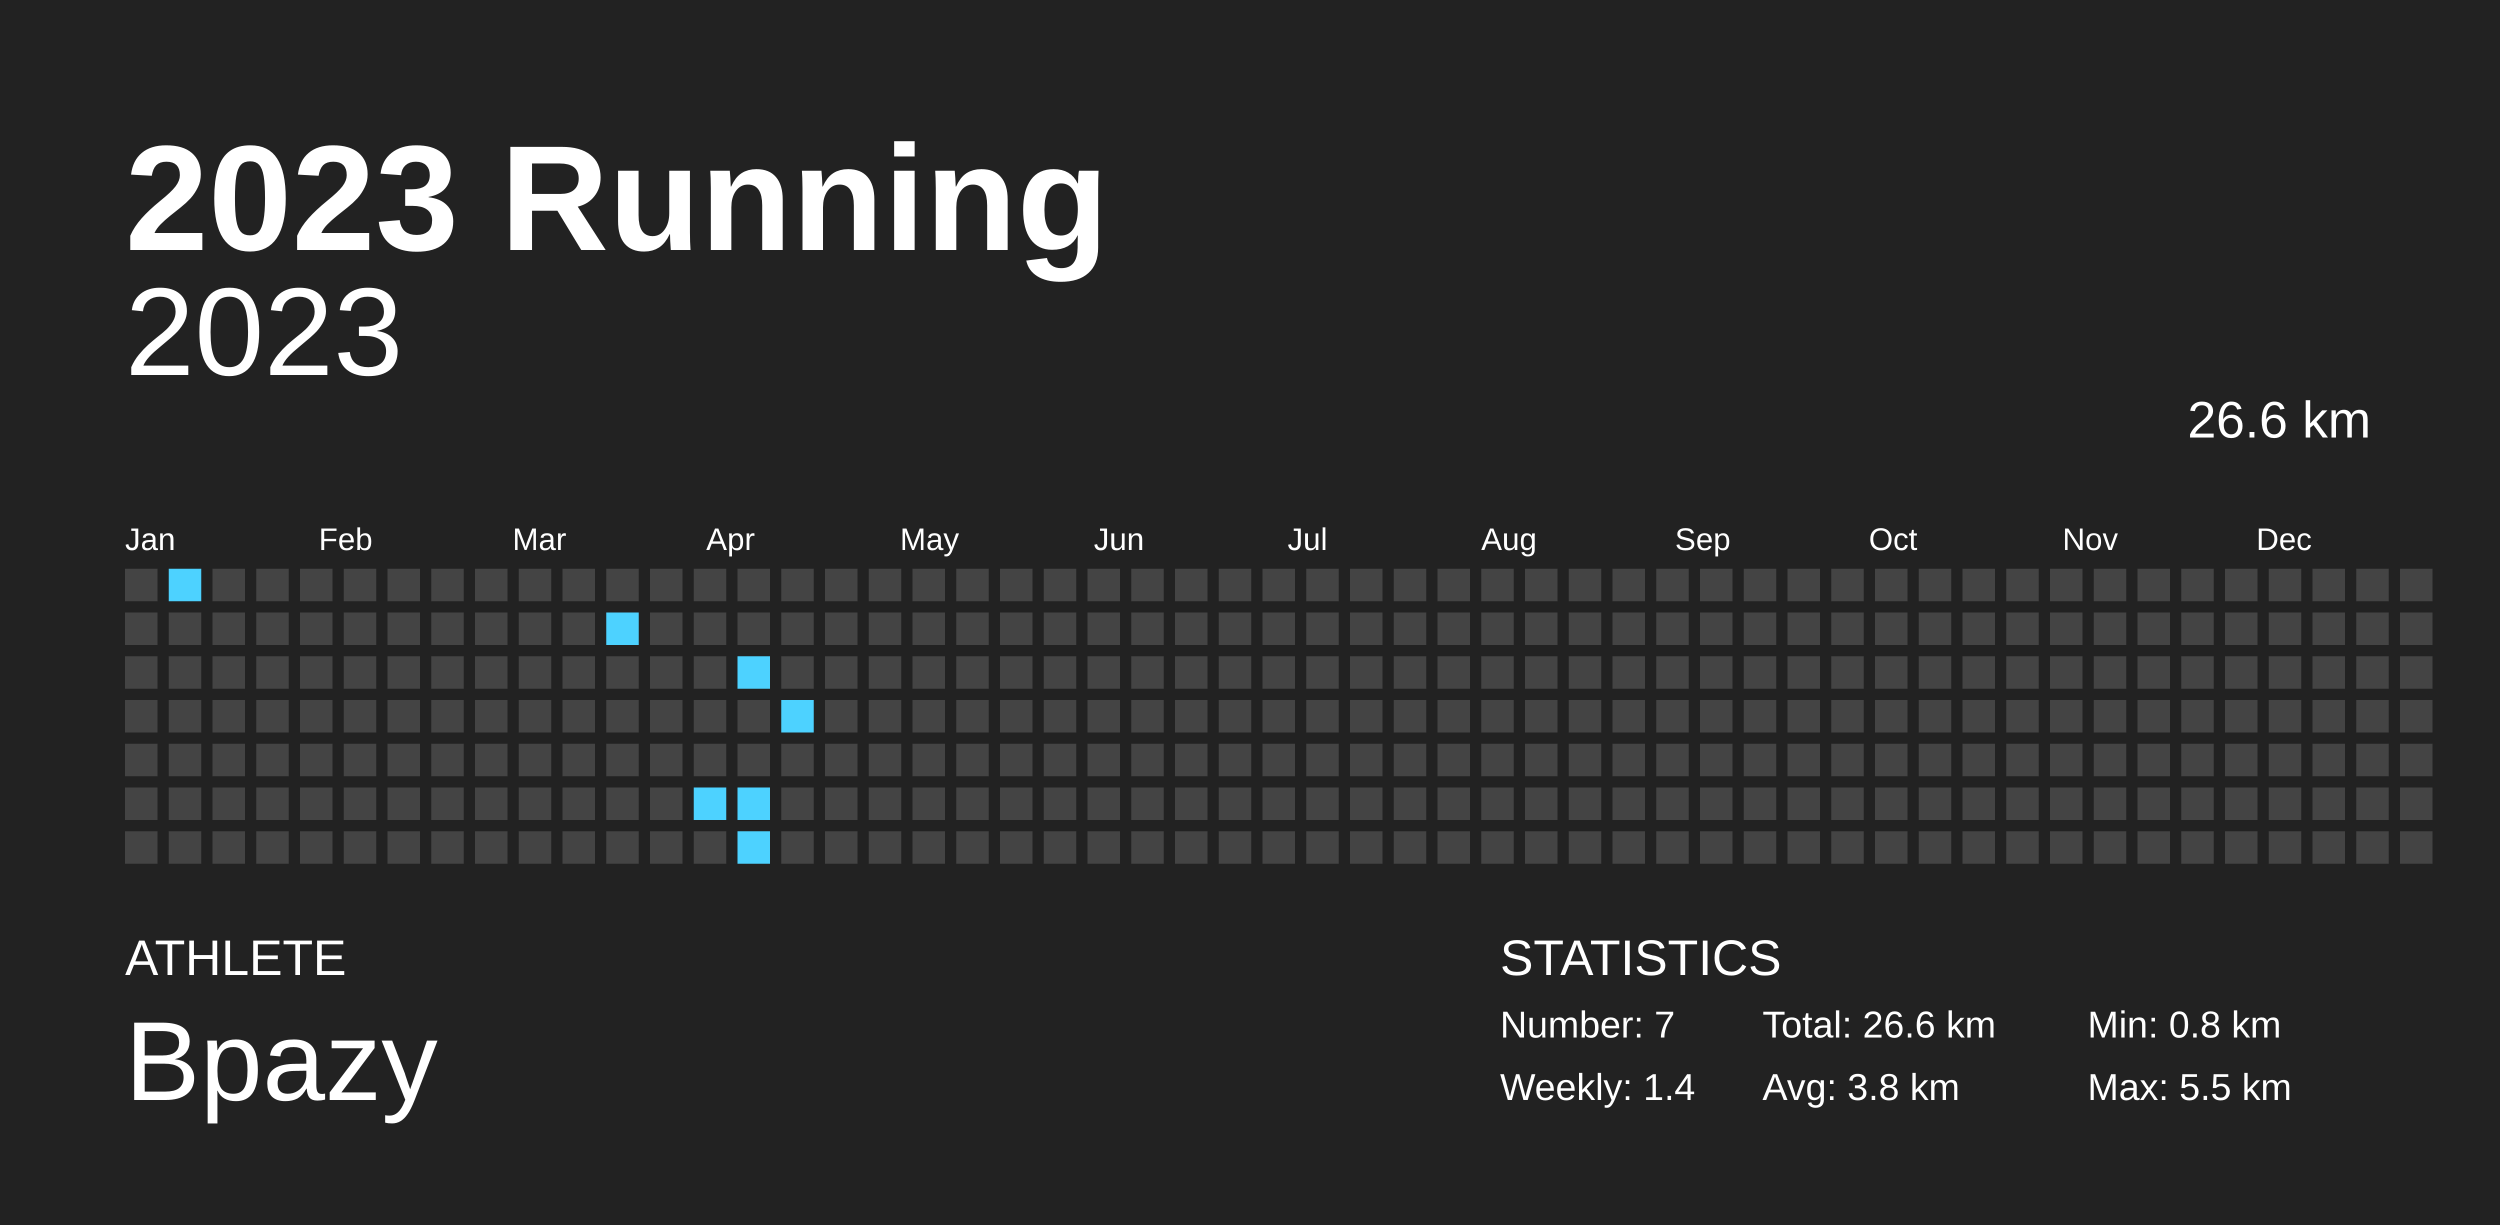
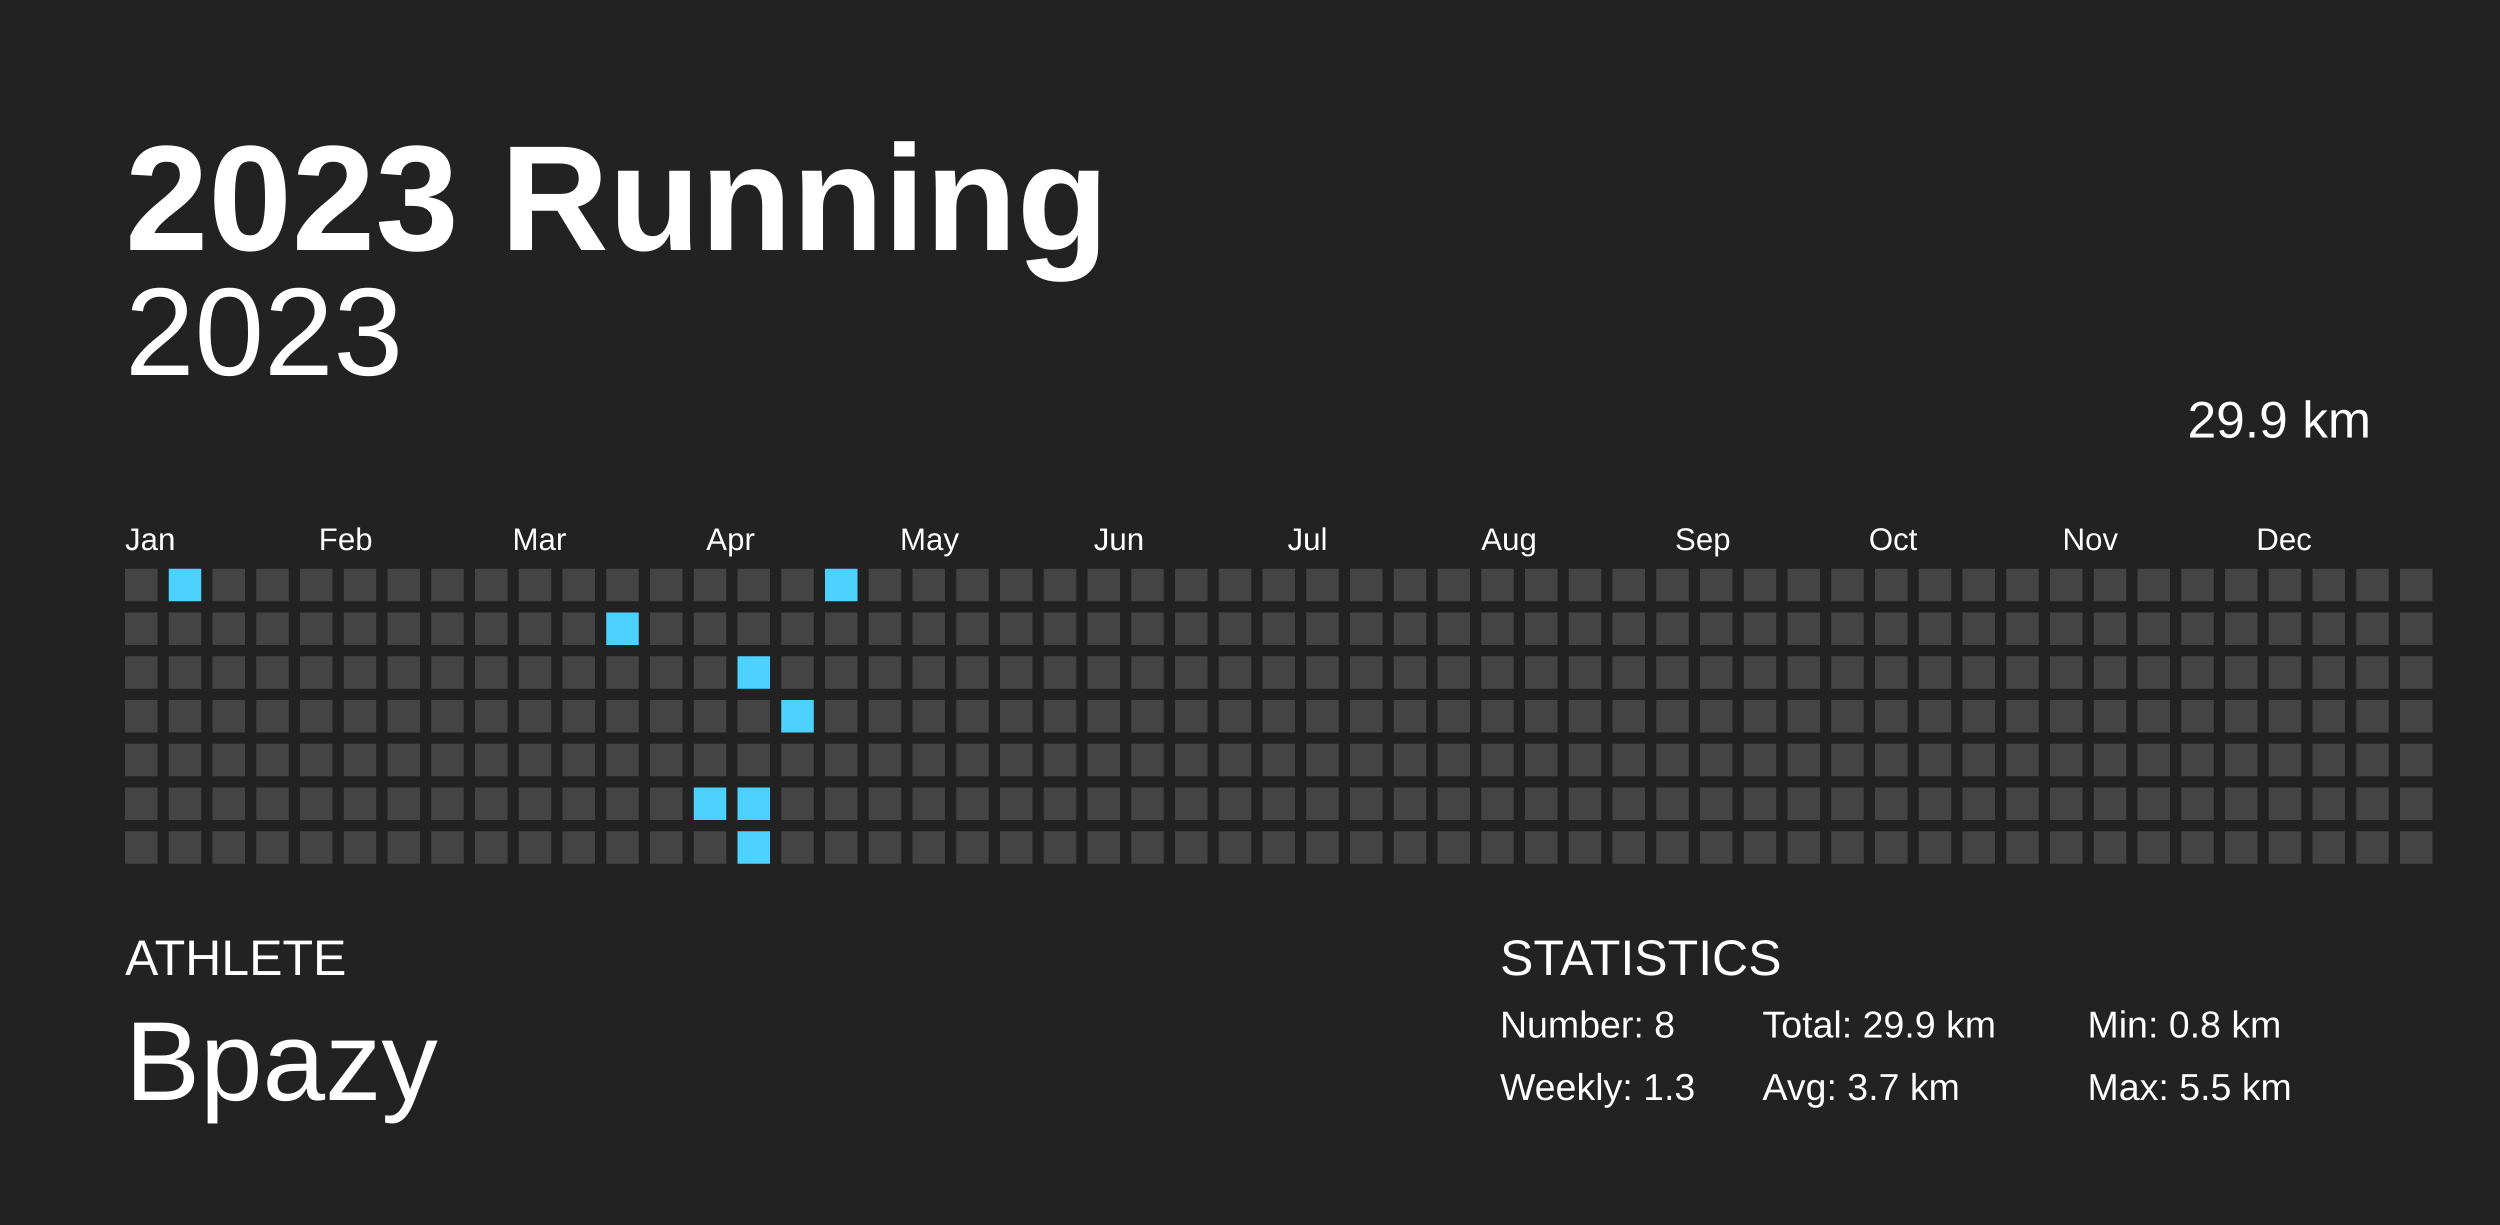
<svg xmlns="http://www.w3.org/2000/svg" baseProfile="full" height="98mm" version="1.1" viewBox="0,0,200,98" width="200mm">
  <defs />
  <rect fill="#222222" height="98" width="200" x="0" y="0" />
  <text fill="#FFFFFF" style="font-size:12px; font-family:Arial; font-weight:bold;" x="10" y="20">2023 Running</text>
  <text fill="#FFFFFF" style="font-size:4px; font-family:Arial" x="10" y="78">ATHLETE</text>
  <text fill="#FFFFFF" style="font-size:9px; font-family:Arial" x="10" y="88">Bpazy</text>
  <text fill="#FFFFFF" style="font-size:4px; font-family:Arial" x="120" y="78">STATISTICS</text>
-   <text fill="#FFFFFF" style="font-size:3px; font-family:Arial" x="120" y="83">Number: 7</text>
-   <text fill="#FFFFFF" style="font-size:3px; font-family:Arial" x="120" y="88">Weekly: 1.4</text>
-   <text fill="#FFFFFF" style="font-size:3px; font-family:Arial" x="141" y="83">Total: 26.6 km</text>
-   <text fill="#FFFFFF" style="font-size:3px; font-family:Arial" x="141" y="88">Avg: 3.8 km</text>
+   <text fill="#FFFFFF" style="font-size:3px; font-family:Arial" x="120" y="83">Number: 8</text>
+   <text fill="#FFFFFF" style="font-size:3px; font-family:Arial" x="120" y="88">Weekly: 1.3</text>
+   <text fill="#FFFFFF" style="font-size:3px; font-family:Arial" x="141" y="83">Total: 29.9 km</text>
+   <text fill="#FFFFFF" style="font-size:3px; font-family:Arial" x="141" y="88">Avg: 3.7 km</text>
  <text fill="#FFFFFF" style="font-size:3px; font-family:Arial" x="167" y="83">Min: 0.8 km</text>
  <text fill="#FFFFFF" style="font-size:3px; font-family:Arial" x="167" y="88">Max: 5.5 km</text>
  <text alignment-baseline="hanging" fill="#FFFFFF" style="font-size:10.0px; font-family:Arial;" x="10" y="30">2023</text>
-   <text alignment-baseline="hanging" fill="#FFFFFF" style="font-size:4.125px; font-family:Arial;" x="175" y="35">26.6 km</text>
+   <text alignment-baseline="hanging" fill="#FFFFFF" style="font-size:4.125px; font-family:Arial;" x="175" y="35">29.9 km</text>
  <text fill="#FFFFFF" style="font-size:2.5px; font-family:Arial" x="10.0" y="44">Jan</text>
  <text fill="#FFFFFF" style="font-size:2.5px; font-family:Arial" x="25.5" y="44">Feb</text>
  <text fill="#FFFFFF" style="font-size:2.5px; font-family:Arial" x="41.0" y="44">Mar</text>
  <text fill="#FFFFFF" style="font-size:2.5px; font-family:Arial" x="56.5" y="44">Apr</text>
  <text fill="#FFFFFF" style="font-size:2.5px; font-family:Arial" x="72.0" y="44">May</text>
  <text fill="#FFFFFF" style="font-size:2.5px; font-family:Arial" x="87.5" y="44">Jun</text>
  <text fill="#FFFFFF" style="font-size:2.5px; font-family:Arial" x="103.0" y="44">Jul</text>
  <text fill="#FFFFFF" style="font-size:2.5px; font-family:Arial" x="118.5" y="44">Aug</text>
  <text fill="#FFFFFF" style="font-size:2.5px; font-family:Arial" x="134.0" y="44">Sep</text>
  <text fill="#FFFFFF" style="font-size:2.5px; font-family:Arial" x="149.5" y="44">Oct</text>
  <text fill="#FFFFFF" style="font-size:2.5px; font-family:Arial" x="165.0" y="44">Nov</text>
  <text fill="#FFFFFF" style="font-size:2.5px; font-family:Arial" x="180.5" y="44">Dec</text>
  <rect fill="#444444" height="2.6" width="2.6" x="10.0" y="45.5" />
  <rect fill="#444444" height="2.6" width="2.6" x="10.0" y="49.0" />
  <rect fill="#444444" height="2.6" width="2.6" x="10.0" y="52.5" />
  <rect fill="#444444" height="2.6" width="2.6" x="10.0" y="56.0" />
  <rect fill="#444444" height="2.6" width="2.6" x="10.0" y="59.5" />
  <rect fill="#444444" height="2.6" width="2.6" x="10.0" y="63.0" />
  <rect fill="#444444" height="2.6" width="2.6" x="10.0" y="66.5" />
  <rect fill="#4dd2ff" height="2.6" width="2.6" x="13.5" y="45.5" />
  <rect fill="#444444" height="2.6" width="2.6" x="13.5" y="49.0" />
  <rect fill="#444444" height="2.6" width="2.6" x="13.5" y="52.5" />
  <rect fill="#444444" height="2.6" width="2.6" x="13.5" y="56.0" />
  <rect fill="#444444" height="2.6" width="2.6" x="13.5" y="59.5" />
  <rect fill="#444444" height="2.6" width="2.6" x="13.5" y="63.0" />
  <rect fill="#444444" height="2.6" width="2.6" x="13.5" y="66.5" />
  <rect fill="#444444" height="2.6" width="2.6" x="17.0" y="45.5" />
  <rect fill="#444444" height="2.6" width="2.6" x="17.0" y="49.0" />
  <rect fill="#444444" height="2.6" width="2.6" x="17.0" y="52.5" />
  <rect fill="#444444" height="2.6" width="2.6" x="17.0" y="56.0" />
  <rect fill="#444444" height="2.6" width="2.6" x="17.0" y="59.5" />
  <rect fill="#444444" height="2.6" width="2.6" x="17.0" y="63.0" />
  <rect fill="#444444" height="2.6" width="2.6" x="17.0" y="66.5" />
  <rect fill="#444444" height="2.6" width="2.6" x="20.5" y="45.5" />
  <rect fill="#444444" height="2.6" width="2.6" x="20.5" y="49.0" />
  <rect fill="#444444" height="2.6" width="2.6" x="20.5" y="52.5" />
  <rect fill="#444444" height="2.6" width="2.6" x="20.5" y="56.0" />
  <rect fill="#444444" height="2.6" width="2.6" x="20.5" y="59.5" />
  <rect fill="#444444" height="2.6" width="2.6" x="20.5" y="63.0" />
  <rect fill="#444444" height="2.6" width="2.6" x="20.5" y="66.5" />
  <rect fill="#444444" height="2.6" width="2.6" x="24.0" y="45.5" />
  <rect fill="#444444" height="2.6" width="2.6" x="24.0" y="49.0" />
  <rect fill="#444444" height="2.6" width="2.6" x="24.0" y="52.5" />
  <rect fill="#444444" height="2.6" width="2.6" x="24.0" y="56.0" />
  <rect fill="#444444" height="2.6" width="2.6" x="24.0" y="59.5" />
  <rect fill="#444444" height="2.6" width="2.6" x="24.0" y="63.0" />
  <rect fill="#444444" height="2.6" width="2.6" x="24.0" y="66.5" />
  <rect fill="#444444" height="2.6" width="2.6" x="27.5" y="45.5" />
  <rect fill="#444444" height="2.6" width="2.6" x="27.5" y="49.0" />
  <rect fill="#444444" height="2.6" width="2.6" x="27.5" y="52.5" />
  <rect fill="#444444" height="2.6" width="2.6" x="27.5" y="56.0" />
  <rect fill="#444444" height="2.6" width="2.6" x="27.5" y="59.5" />
  <rect fill="#444444" height="2.6" width="2.6" x="27.5" y="63.0" />
  <rect fill="#444444" height="2.6" width="2.6" x="27.5" y="66.5" />
  <rect fill="#444444" height="2.6" width="2.6" x="31.0" y="45.5" />
  <rect fill="#444444" height="2.6" width="2.6" x="31.0" y="49.0" />
  <rect fill="#444444" height="2.6" width="2.6" x="31.0" y="52.5" />
  <rect fill="#444444" height="2.6" width="2.6" x="31.0" y="56.0" />
  <rect fill="#444444" height="2.6" width="2.6" x="31.0" y="59.5" />
  <rect fill="#444444" height="2.6" width="2.6" x="31.0" y="63.0" />
  <rect fill="#444444" height="2.6" width="2.6" x="31.0" y="66.5" />
  <rect fill="#444444" height="2.6" width="2.6" x="34.5" y="45.5" />
  <rect fill="#444444" height="2.6" width="2.6" x="34.5" y="49.0" />
  <rect fill="#444444" height="2.6" width="2.6" x="34.5" y="52.5" />
  <rect fill="#444444" height="2.6" width="2.6" x="34.5" y="56.0" />
  <rect fill="#444444" height="2.6" width="2.6" x="34.5" y="59.5" />
  <rect fill="#444444" height="2.6" width="2.6" x="34.5" y="63.0" />
  <rect fill="#444444" height="2.6" width="2.6" x="34.5" y="66.5" />
  <rect fill="#444444" height="2.6" width="2.6" x="38.0" y="45.5" />
  <rect fill="#444444" height="2.6" width="2.6" x="38.0" y="49.0" />
  <rect fill="#444444" height="2.6" width="2.6" x="38.0" y="52.5" />
  <rect fill="#444444" height="2.6" width="2.6" x="38.0" y="56.0" />
  <rect fill="#444444" height="2.6" width="2.6" x="38.0" y="59.5" />
  <rect fill="#444444" height="2.6" width="2.6" x="38.0" y="63.0" />
  <rect fill="#444444" height="2.6" width="2.6" x="38.0" y="66.5" />
  <rect fill="#444444" height="2.6" width="2.6" x="41.5" y="45.5" />
  <rect fill="#444444" height="2.6" width="2.6" x="41.5" y="49.0" />
  <rect fill="#444444" height="2.6" width="2.6" x="41.5" y="52.5" />
  <rect fill="#444444" height="2.6" width="2.6" x="41.5" y="56.0" />
  <rect fill="#444444" height="2.6" width="2.6" x="41.5" y="59.5" />
  <rect fill="#444444" height="2.6" width="2.6" x="41.5" y="63.0" />
  <rect fill="#444444" height="2.6" width="2.6" x="41.5" y="66.5" />
  <rect fill="#444444" height="2.6" width="2.6" x="45.0" y="45.5" />
  <rect fill="#444444" height="2.6" width="2.6" x="45.0" y="49.0" />
  <rect fill="#444444" height="2.6" width="2.6" x="45.0" y="52.5" />
  <rect fill="#444444" height="2.6" width="2.6" x="45.0" y="56.0" />
  <rect fill="#444444" height="2.6" width="2.6" x="45.0" y="59.5" />
  <rect fill="#444444" height="2.6" width="2.6" x="45.0" y="63.0" />
  <rect fill="#444444" height="2.6" width="2.6" x="45.0" y="66.5" />
  <rect fill="#444444" height="2.6" width="2.6" x="48.5" y="45.5" />
  <rect fill="#4dd2ff" height="2.6" width="2.6" x="48.5" y="49.0" />
  <rect fill="#444444" height="2.6" width="2.6" x="48.5" y="52.5" />
  <rect fill="#444444" height="2.6" width="2.6" x="48.5" y="56.0" />
  <rect fill="#444444" height="2.6" width="2.6" x="48.5" y="59.5" />
  <rect fill="#444444" height="2.6" width="2.6" x="48.5" y="63.0" />
  <rect fill="#444444" height="2.6" width="2.6" x="48.5" y="66.5" />
  <rect fill="#444444" height="2.6" width="2.6" x="52.0" y="45.5" />
  <rect fill="#444444" height="2.6" width="2.6" x="52.0" y="49.0" />
  <rect fill="#444444" height="2.6" width="2.6" x="52.0" y="52.5" />
  <rect fill="#444444" height="2.6" width="2.6" x="52.0" y="56.0" />
  <rect fill="#444444" height="2.6" width="2.6" x="52.0" y="59.5" />
  <rect fill="#444444" height="2.6" width="2.6" x="52.0" y="63.0" />
  <rect fill="#444444" height="2.6" width="2.6" x="52.0" y="66.5" />
  <rect fill="#444444" height="2.6" width="2.6" x="55.5" y="45.5" />
  <rect fill="#444444" height="2.6" width="2.6" x="55.5" y="49.0" />
  <rect fill="#444444" height="2.6" width="2.6" x="55.5" y="52.5" />
  <rect fill="#444444" height="2.6" width="2.6" x="55.5" y="56.0" />
  <rect fill="#444444" height="2.6" width="2.6" x="55.5" y="59.5" />
  <rect fill="#4dd2ff" height="2.6" width="2.6" x="55.5" y="63.0" />
  <rect fill="#444444" height="2.6" width="2.6" x="55.5" y="66.5" />
  <rect fill="#444444" height="2.6" width="2.6" x="59.0" y="45.5" />
  <rect fill="#444444" height="2.6" width="2.6" x="59.0" y="49.0" />
  <rect fill="#4dd2ff" height="2.6" width="2.6" x="59.0" y="52.5" />
  <rect fill="#444444" height="2.6" width="2.6" x="59.0" y="56.0" />
  <rect fill="#444444" height="2.6" width="2.6" x="59.0" y="59.5" />
  <rect fill="#4dd2ff" height="2.6" width="2.6" x="59.0" y="63.0" />
  <rect fill="#4dd2ff" height="2.6" width="2.6" x="59.0" y="66.5" />
  <rect fill="#444444" height="2.6" width="2.6" x="62.5" y="45.5" />
  <rect fill="#444444" height="2.6" width="2.6" x="62.5" y="49.0" />
  <rect fill="#444444" height="2.6" width="2.6" x="62.5" y="52.5" />
  <rect fill="#4dd2ff" height="2.6" width="2.6" x="62.5" y="56.0" />
  <rect fill="#444444" height="2.6" width="2.6" x="62.5" y="59.5" />
  <rect fill="#444444" height="2.6" width="2.6" x="62.5" y="63.0" />
  <rect fill="#444444" height="2.6" width="2.6" x="62.5" y="66.5" />
-   <rect fill="#444444" height="2.6" width="2.6" x="66.0" y="45.5" />
+   <rect fill="#4dd2ff" height="2.6" width="2.6" x="66.0" y="45.5" />
  <rect fill="#444444" height="2.6" width="2.6" x="66.0" y="49.0" />
  <rect fill="#444444" height="2.6" width="2.6" x="66.0" y="52.5" />
  <rect fill="#444444" height="2.6" width="2.6" x="66.0" y="56.0" />
  <rect fill="#444444" height="2.6" width="2.6" x="66.0" y="59.5" />
  <rect fill="#444444" height="2.6" width="2.6" x="66.0" y="63.0" />
  <rect fill="#444444" height="2.6" width="2.6" x="66.0" y="66.5" />
  <rect fill="#444444" height="2.6" width="2.6" x="69.5" y="45.5" />
  <rect fill="#444444" height="2.6" width="2.6" x="69.5" y="49.0" />
  <rect fill="#444444" height="2.6" width="2.6" x="69.5" y="52.5" />
  <rect fill="#444444" height="2.6" width="2.6" x="69.5" y="56.0" />
  <rect fill="#444444" height="2.6" width="2.6" x="69.5" y="59.5" />
  <rect fill="#444444" height="2.6" width="2.6" x="69.5" y="63.0" />
  <rect fill="#444444" height="2.6" width="2.6" x="69.5" y="66.5" />
  <rect fill="#444444" height="2.6" width="2.6" x="73.0" y="45.5" />
  <rect fill="#444444" height="2.6" width="2.6" x="73.0" y="49.0" />
  <rect fill="#444444" height="2.6" width="2.6" x="73.0" y="52.5" />
  <rect fill="#444444" height="2.6" width="2.6" x="73.0" y="56.0" />
  <rect fill="#444444" height="2.6" width="2.6" x="73.0" y="59.5" />
  <rect fill="#444444" height="2.6" width="2.6" x="73.0" y="63.0" />
  <rect fill="#444444" height="2.6" width="2.6" x="73.0" y="66.5" />
  <rect fill="#444444" height="2.6" width="2.6" x="76.5" y="45.5" />
  <rect fill="#444444" height="2.6" width="2.6" x="76.5" y="49.0" />
  <rect fill="#444444" height="2.6" width="2.6" x="76.5" y="52.5" />
  <rect fill="#444444" height="2.6" width="2.6" x="76.5" y="56.0" />
  <rect fill="#444444" height="2.6" width="2.6" x="76.5" y="59.5" />
  <rect fill="#444444" height="2.6" width="2.6" x="76.5" y="63.0" />
  <rect fill="#444444" height="2.6" width="2.6" x="76.5" y="66.5" />
  <rect fill="#444444" height="2.6" width="2.6" x="80.0" y="45.5" />
  <rect fill="#444444" height="2.6" width="2.6" x="80.0" y="49.0" />
  <rect fill="#444444" height="2.6" width="2.6" x="80.0" y="52.5" />
  <rect fill="#444444" height="2.6" width="2.6" x="80.0" y="56.0" />
  <rect fill="#444444" height="2.6" width="2.6" x="80.0" y="59.5" />
  <rect fill="#444444" height="2.6" width="2.6" x="80.0" y="63.0" />
  <rect fill="#444444" height="2.6" width="2.6" x="80.0" y="66.5" />
  <rect fill="#444444" height="2.6" width="2.6" x="83.5" y="45.5" />
  <rect fill="#444444" height="2.6" width="2.6" x="83.5" y="49.0" />
  <rect fill="#444444" height="2.6" width="2.6" x="83.5" y="52.5" />
  <rect fill="#444444" height="2.6" width="2.6" x="83.5" y="56.0" />
  <rect fill="#444444" height="2.6" width="2.6" x="83.5" y="59.5" />
  <rect fill="#444444" height="2.6" width="2.6" x="83.5" y="63.0" />
  <rect fill="#444444" height="2.6" width="2.6" x="83.5" y="66.5" />
  <rect fill="#444444" height="2.6" width="2.6" x="87.0" y="45.5" />
  <rect fill="#444444" height="2.6" width="2.6" x="87.0" y="49.0" />
  <rect fill="#444444" height="2.6" width="2.6" x="87.0" y="52.5" />
  <rect fill="#444444" height="2.6" width="2.6" x="87.0" y="56.0" />
  <rect fill="#444444" height="2.6" width="2.6" x="87.0" y="59.5" />
  <rect fill="#444444" height="2.6" width="2.6" x="87.0" y="63.0" />
  <rect fill="#444444" height="2.6" width="2.6" x="87.0" y="66.5" />
  <rect fill="#444444" height="2.6" width="2.6" x="90.5" y="45.5" />
  <rect fill="#444444" height="2.6" width="2.6" x="90.5" y="49.0" />
  <rect fill="#444444" height="2.6" width="2.6" x="90.5" y="52.5" />
  <rect fill="#444444" height="2.6" width="2.6" x="90.5" y="56.0" />
  <rect fill="#444444" height="2.6" width="2.6" x="90.5" y="59.5" />
  <rect fill="#444444" height="2.6" width="2.6" x="90.5" y="63.0" />
  <rect fill="#444444" height="2.6" width="2.6" x="90.5" y="66.5" />
  <rect fill="#444444" height="2.6" width="2.6" x="94.0" y="45.5" />
  <rect fill="#444444" height="2.6" width="2.6" x="94.0" y="49.0" />
  <rect fill="#444444" height="2.6" width="2.6" x="94.0" y="52.5" />
  <rect fill="#444444" height="2.6" width="2.6" x="94.0" y="56.0" />
  <rect fill="#444444" height="2.6" width="2.6" x="94.0" y="59.5" />
  <rect fill="#444444" height="2.6" width="2.6" x="94.0" y="63.0" />
  <rect fill="#444444" height="2.6" width="2.6" x="94.0" y="66.5" />
  <rect fill="#444444" height="2.6" width="2.6" x="97.5" y="45.5" />
  <rect fill="#444444" height="2.6" width="2.6" x="97.5" y="49.0" />
  <rect fill="#444444" height="2.6" width="2.6" x="97.5" y="52.5" />
  <rect fill="#444444" height="2.6" width="2.6" x="97.5" y="56.0" />
  <rect fill="#444444" height="2.6" width="2.6" x="97.5" y="59.5" />
  <rect fill="#444444" height="2.6" width="2.6" x="97.5" y="63.0" />
  <rect fill="#444444" height="2.6" width="2.6" x="97.5" y="66.5" />
  <rect fill="#444444" height="2.6" width="2.6" x="101.0" y="45.5" />
  <rect fill="#444444" height="2.6" width="2.6" x="101.0" y="49.0" />
  <rect fill="#444444" height="2.6" width="2.6" x="101.0" y="52.5" />
  <rect fill="#444444" height="2.6" width="2.6" x="101.0" y="56.0" />
  <rect fill="#444444" height="2.6" width="2.6" x="101.0" y="59.5" />
  <rect fill="#444444" height="2.6" width="2.6" x="101.0" y="63.0" />
  <rect fill="#444444" height="2.6" width="2.6" x="101.0" y="66.5" />
  <rect fill="#444444" height="2.6" width="2.6" x="104.5" y="45.5" />
  <rect fill="#444444" height="2.6" width="2.6" x="104.5" y="49.0" />
  <rect fill="#444444" height="2.6" width="2.6" x="104.5" y="52.5" />
  <rect fill="#444444" height="2.6" width="2.6" x="104.5" y="56.0" />
  <rect fill="#444444" height="2.6" width="2.6" x="104.5" y="59.5" />
  <rect fill="#444444" height="2.6" width="2.6" x="104.5" y="63.0" />
  <rect fill="#444444" height="2.6" width="2.6" x="104.5" y="66.5" />
  <rect fill="#444444" height="2.6" width="2.6" x="108.0" y="45.5" />
  <rect fill="#444444" height="2.6" width="2.6" x="108.0" y="49.0" />
  <rect fill="#444444" height="2.6" width="2.6" x="108.0" y="52.5" />
  <rect fill="#444444" height="2.6" width="2.6" x="108.0" y="56.0" />
  <rect fill="#444444" height="2.6" width="2.6" x="108.0" y="59.5" />
  <rect fill="#444444" height="2.6" width="2.6" x="108.0" y="63.0" />
  <rect fill="#444444" height="2.6" width="2.6" x="108.0" y="66.5" />
  <rect fill="#444444" height="2.6" width="2.6" x="111.5" y="45.5" />
  <rect fill="#444444" height="2.6" width="2.6" x="111.5" y="49.0" />
  <rect fill="#444444" height="2.6" width="2.6" x="111.5" y="52.5" />
  <rect fill="#444444" height="2.6" width="2.6" x="111.5" y="56.0" />
  <rect fill="#444444" height="2.6" width="2.6" x="111.5" y="59.5" />
  <rect fill="#444444" height="2.6" width="2.6" x="111.5" y="63.0" />
  <rect fill="#444444" height="2.6" width="2.6" x="111.5" y="66.5" />
  <rect fill="#444444" height="2.6" width="2.6" x="115.0" y="45.5" />
  <rect fill="#444444" height="2.6" width="2.6" x="115.0" y="49.0" />
  <rect fill="#444444" height="2.6" width="2.6" x="115.0" y="52.5" />
  <rect fill="#444444" height="2.6" width="2.6" x="115.0" y="56.0" />
  <rect fill="#444444" height="2.6" width="2.6" x="115.0" y="59.5" />
  <rect fill="#444444" height="2.6" width="2.6" x="115.0" y="63.0" />
  <rect fill="#444444" height="2.6" width="2.6" x="115.0" y="66.5" />
  <rect fill="#444444" height="2.6" width="2.6" x="118.5" y="45.5" />
  <rect fill="#444444" height="2.6" width="2.6" x="118.5" y="49.0" />
  <rect fill="#444444" height="2.6" width="2.6" x="118.5" y="52.5" />
  <rect fill="#444444" height="2.6" width="2.6" x="118.5" y="56.0" />
  <rect fill="#444444" height="2.6" width="2.6" x="118.5" y="59.5" />
  <rect fill="#444444" height="2.6" width="2.6" x="118.5" y="63.0" />
  <rect fill="#444444" height="2.6" width="2.6" x="118.5" y="66.5" />
  <rect fill="#444444" height="2.6" width="2.6" x="122.0" y="45.5" />
  <rect fill="#444444" height="2.6" width="2.6" x="122.0" y="49.0" />
  <rect fill="#444444" height="2.6" width="2.6" x="122.0" y="52.5" />
  <rect fill="#444444" height="2.6" width="2.6" x="122.0" y="56.0" />
  <rect fill="#444444" height="2.6" width="2.6" x="122.0" y="59.5" />
  <rect fill="#444444" height="2.6" width="2.6" x="122.0" y="63.0" />
  <rect fill="#444444" height="2.6" width="2.6" x="122.0" y="66.5" />
  <rect fill="#444444" height="2.6" width="2.6" x="125.5" y="45.5" />
  <rect fill="#444444" height="2.6" width="2.6" x="125.5" y="49.0" />
  <rect fill="#444444" height="2.6" width="2.6" x="125.5" y="52.5" />
  <rect fill="#444444" height="2.6" width="2.6" x="125.5" y="56.0" />
  <rect fill="#444444" height="2.6" width="2.6" x="125.5" y="59.5" />
  <rect fill="#444444" height="2.6" width="2.6" x="125.5" y="63.0" />
  <rect fill="#444444" height="2.6" width="2.6" x="125.5" y="66.5" />
  <rect fill="#444444" height="2.6" width="2.6" x="129.0" y="45.5" />
  <rect fill="#444444" height="2.6" width="2.6" x="129.0" y="49.0" />
  <rect fill="#444444" height="2.6" width="2.6" x="129.0" y="52.5" />
  <rect fill="#444444" height="2.6" width="2.6" x="129.0" y="56.0" />
  <rect fill="#444444" height="2.6" width="2.6" x="129.0" y="59.5" />
  <rect fill="#444444" height="2.6" width="2.6" x="129.0" y="63.0" />
  <rect fill="#444444" height="2.6" width="2.6" x="129.0" y="66.5" />
  <rect fill="#444444" height="2.6" width="2.6" x="132.5" y="45.5" />
  <rect fill="#444444" height="2.6" width="2.6" x="132.5" y="49.0" />
  <rect fill="#444444" height="2.6" width="2.6" x="132.5" y="52.5" />
  <rect fill="#444444" height="2.6" width="2.6" x="132.5" y="56.0" />
  <rect fill="#444444" height="2.6" width="2.6" x="132.5" y="59.5" />
  <rect fill="#444444" height="2.6" width="2.6" x="132.5" y="63.0" />
  <rect fill="#444444" height="2.6" width="2.6" x="132.5" y="66.5" />
  <rect fill="#444444" height="2.6" width="2.6" x="136.0" y="45.5" />
  <rect fill="#444444" height="2.6" width="2.6" x="136.0" y="49.0" />
  <rect fill="#444444" height="2.6" width="2.6" x="136.0" y="52.5" />
  <rect fill="#444444" height="2.6" width="2.6" x="136.0" y="56.0" />
  <rect fill="#444444" height="2.6" width="2.6" x="136.0" y="59.5" />
  <rect fill="#444444" height="2.6" width="2.6" x="136.0" y="63.0" />
  <rect fill="#444444" height="2.6" width="2.6" x="136.0" y="66.5" />
  <rect fill="#444444" height="2.6" width="2.6" x="139.5" y="45.5" />
  <rect fill="#444444" height="2.6" width="2.6" x="139.5" y="49.0" />
  <rect fill="#444444" height="2.6" width="2.6" x="139.5" y="52.5" />
  <rect fill="#444444" height="2.6" width="2.6" x="139.5" y="56.0" />
  <rect fill="#444444" height="2.6" width="2.6" x="139.5" y="59.5" />
  <rect fill="#444444" height="2.6" width="2.6" x="139.5" y="63.0" />
  <rect fill="#444444" height="2.6" width="2.6" x="139.5" y="66.5" />
  <rect fill="#444444" height="2.6" width="2.6" x="143.0" y="45.5" />
  <rect fill="#444444" height="2.6" width="2.6" x="143.0" y="49.0" />
  <rect fill="#444444" height="2.6" width="2.6" x="143.0" y="52.5" />
  <rect fill="#444444" height="2.6" width="2.6" x="143.0" y="56.0" />
  <rect fill="#444444" height="2.6" width="2.6" x="143.0" y="59.5" />
  <rect fill="#444444" height="2.6" width="2.6" x="143.0" y="63.0" />
  <rect fill="#444444" height="2.6" width="2.6" x="143.0" y="66.5" />
  <rect fill="#444444" height="2.6" width="2.6" x="146.5" y="45.5" />
  <rect fill="#444444" height="2.6" width="2.6" x="146.5" y="49.0" />
  <rect fill="#444444" height="2.6" width="2.6" x="146.5" y="52.5" />
  <rect fill="#444444" height="2.6" width="2.6" x="146.5" y="56.0" />
  <rect fill="#444444" height="2.6" width="2.6" x="146.5" y="59.5" />
  <rect fill="#444444" height="2.6" width="2.6" x="146.5" y="63.0" />
  <rect fill="#444444" height="2.6" width="2.6" x="146.5" y="66.5" />
  <rect fill="#444444" height="2.6" width="2.6" x="150.0" y="45.5" />
  <rect fill="#444444" height="2.6" width="2.6" x="150.0" y="49.0" />
  <rect fill="#444444" height="2.6" width="2.6" x="150.0" y="52.5" />
  <rect fill="#444444" height="2.6" width="2.6" x="150.0" y="56.0" />
  <rect fill="#444444" height="2.6" width="2.6" x="150.0" y="59.5" />
  <rect fill="#444444" height="2.6" width="2.6" x="150.0" y="63.0" />
  <rect fill="#444444" height="2.6" width="2.6" x="150.0" y="66.5" />
  <rect fill="#444444" height="2.6" width="2.6" x="153.5" y="45.5" />
  <rect fill="#444444" height="2.6" width="2.6" x="153.5" y="49.0" />
  <rect fill="#444444" height="2.6" width="2.6" x="153.5" y="52.5" />
  <rect fill="#444444" height="2.6" width="2.6" x="153.5" y="56.0" />
  <rect fill="#444444" height="2.6" width="2.6" x="153.5" y="59.5" />
  <rect fill="#444444" height="2.6" width="2.6" x="153.5" y="63.0" />
  <rect fill="#444444" height="2.6" width="2.6" x="153.5" y="66.5" />
  <rect fill="#444444" height="2.6" width="2.6" x="157.0" y="45.5" />
  <rect fill="#444444" height="2.6" width="2.6" x="157.0" y="49.0" />
  <rect fill="#444444" height="2.6" width="2.6" x="157.0" y="52.5" />
  <rect fill="#444444" height="2.6" width="2.6" x="157.0" y="56.0" />
  <rect fill="#444444" height="2.6" width="2.6" x="157.0" y="59.5" />
  <rect fill="#444444" height="2.6" width="2.6" x="157.0" y="63.0" />
  <rect fill="#444444" height="2.6" width="2.6" x="157.0" y="66.5" />
  <rect fill="#444444" height="2.6" width="2.6" x="160.5" y="45.5" />
  <rect fill="#444444" height="2.6" width="2.6" x="160.5" y="49.0" />
  <rect fill="#444444" height="2.6" width="2.6" x="160.5" y="52.5" />
  <rect fill="#444444" height="2.6" width="2.6" x="160.5" y="56.0" />
  <rect fill="#444444" height="2.6" width="2.6" x="160.5" y="59.5" />
  <rect fill="#444444" height="2.6" width="2.6" x="160.5" y="63.0" />
  <rect fill="#444444" height="2.6" width="2.6" x="160.5" y="66.5" />
  <rect fill="#444444" height="2.6" width="2.6" x="164.0" y="45.5" />
  <rect fill="#444444" height="2.6" width="2.6" x="164.0" y="49.0" />
  <rect fill="#444444" height="2.6" width="2.6" x="164.0" y="52.5" />
  <rect fill="#444444" height="2.6" width="2.6" x="164.0" y="56.0" />
  <rect fill="#444444" height="2.6" width="2.6" x="164.0" y="59.5" />
  <rect fill="#444444" height="2.6" width="2.6" x="164.0" y="63.0" />
  <rect fill="#444444" height="2.6" width="2.6" x="164.0" y="66.5" />
  <rect fill="#444444" height="2.6" width="2.6" x="167.5" y="45.5" />
  <rect fill="#444444" height="2.6" width="2.6" x="167.5" y="49.0" />
  <rect fill="#444444" height="2.6" width="2.6" x="167.5" y="52.5" />
  <rect fill="#444444" height="2.6" width="2.6" x="167.5" y="56.0" />
  <rect fill="#444444" height="2.6" width="2.6" x="167.5" y="59.5" />
  <rect fill="#444444" height="2.6" width="2.6" x="167.5" y="63.0" />
  <rect fill="#444444" height="2.6" width="2.6" x="167.5" y="66.5" />
  <rect fill="#444444" height="2.6" width="2.6" x="171.0" y="45.5" />
  <rect fill="#444444" height="2.6" width="2.6" x="171.0" y="49.0" />
  <rect fill="#444444" height="2.6" width="2.6" x="171.0" y="52.5" />
  <rect fill="#444444" height="2.6" width="2.6" x="171.0" y="56.0" />
  <rect fill="#444444" height="2.6" width="2.6" x="171.0" y="59.5" />
  <rect fill="#444444" height="2.6" width="2.6" x="171.0" y="63.0" />
  <rect fill="#444444" height="2.6" width="2.6" x="171.0" y="66.5" />
  <rect fill="#444444" height="2.6" width="2.6" x="174.5" y="45.5" />
  <rect fill="#444444" height="2.6" width="2.6" x="174.5" y="49.0" />
  <rect fill="#444444" height="2.6" width="2.6" x="174.5" y="52.5" />
  <rect fill="#444444" height="2.6" width="2.6" x="174.5" y="56.0" />
  <rect fill="#444444" height="2.6" width="2.6" x="174.5" y="59.5" />
  <rect fill="#444444" height="2.6" width="2.6" x="174.5" y="63.0" />
  <rect fill="#444444" height="2.6" width="2.6" x="174.5" y="66.5" />
  <rect fill="#444444" height="2.6" width="2.6" x="178.0" y="45.5" />
  <rect fill="#444444" height="2.6" width="2.6" x="178.0" y="49.0" />
  <rect fill="#444444" height="2.6" width="2.6" x="178.0" y="52.5" />
  <rect fill="#444444" height="2.6" width="2.6" x="178.0" y="56.0" />
  <rect fill="#444444" height="2.6" width="2.6" x="178.0" y="59.5" />
  <rect fill="#444444" height="2.6" width="2.6" x="178.0" y="63.0" />
  <rect fill="#444444" height="2.6" width="2.6" x="178.0" y="66.5" />
  <rect fill="#444444" height="2.6" width="2.6" x="181.5" y="45.5" />
  <rect fill="#444444" height="2.6" width="2.6" x="181.5" y="49.0" />
  <rect fill="#444444" height="2.6" width="2.6" x="181.5" y="52.5" />
  <rect fill="#444444" height="2.6" width="2.6" x="181.5" y="56.0" />
  <rect fill="#444444" height="2.6" width="2.6" x="181.5" y="59.5" />
  <rect fill="#444444" height="2.6" width="2.6" x="181.5" y="63.0" />
  <rect fill="#444444" height="2.6" width="2.6" x="181.5" y="66.5" />
  <rect fill="#444444" height="2.6" width="2.6" x="185.0" y="45.5" />
  <rect fill="#444444" height="2.6" width="2.6" x="185.0" y="49.0" />
  <rect fill="#444444" height="2.6" width="2.6" x="185.0" y="52.5" />
  <rect fill="#444444" height="2.6" width="2.6" x="185.0" y="56.0" />
  <rect fill="#444444" height="2.6" width="2.6" x="185.0" y="59.5" />
  <rect fill="#444444" height="2.6" width="2.6" x="185.0" y="63.0" />
  <rect fill="#444444" height="2.6" width="2.6" x="185.0" y="66.5" />
  <rect fill="#444444" height="2.6" width="2.6" x="188.5" y="45.5" />
  <rect fill="#444444" height="2.6" width="2.6" x="188.5" y="49.0" />
  <rect fill="#444444" height="2.6" width="2.6" x="188.5" y="52.5" />
  <rect fill="#444444" height="2.6" width="2.6" x="188.5" y="56.0" />
  <rect fill="#444444" height="2.6" width="2.6" x="188.5" y="59.5" />
  <rect fill="#444444" height="2.6" width="2.6" x="188.5" y="63.0" />
  <rect fill="#444444" height="2.6" width="2.6" x="188.5" y="66.5" />
  <rect fill="#444444" height="2.6" width="2.6" x="192.0" y="45.5" />
  <rect fill="#444444" height="2.6" width="2.6" x="192.0" y="49.0" />
  <rect fill="#444444" height="2.6" width="2.6" x="192.0" y="52.5" />
  <rect fill="#444444" height="2.6" width="2.6" x="192.0" y="56.0" />
  <rect fill="#444444" height="2.6" width="2.6" x="192.0" y="59.5" />
  <rect fill="#444444" height="2.6" width="2.6" x="192.0" y="63.0" />
  <rect fill="#444444" height="2.6" width="2.6" x="192.0" y="66.5" />
</svg>
